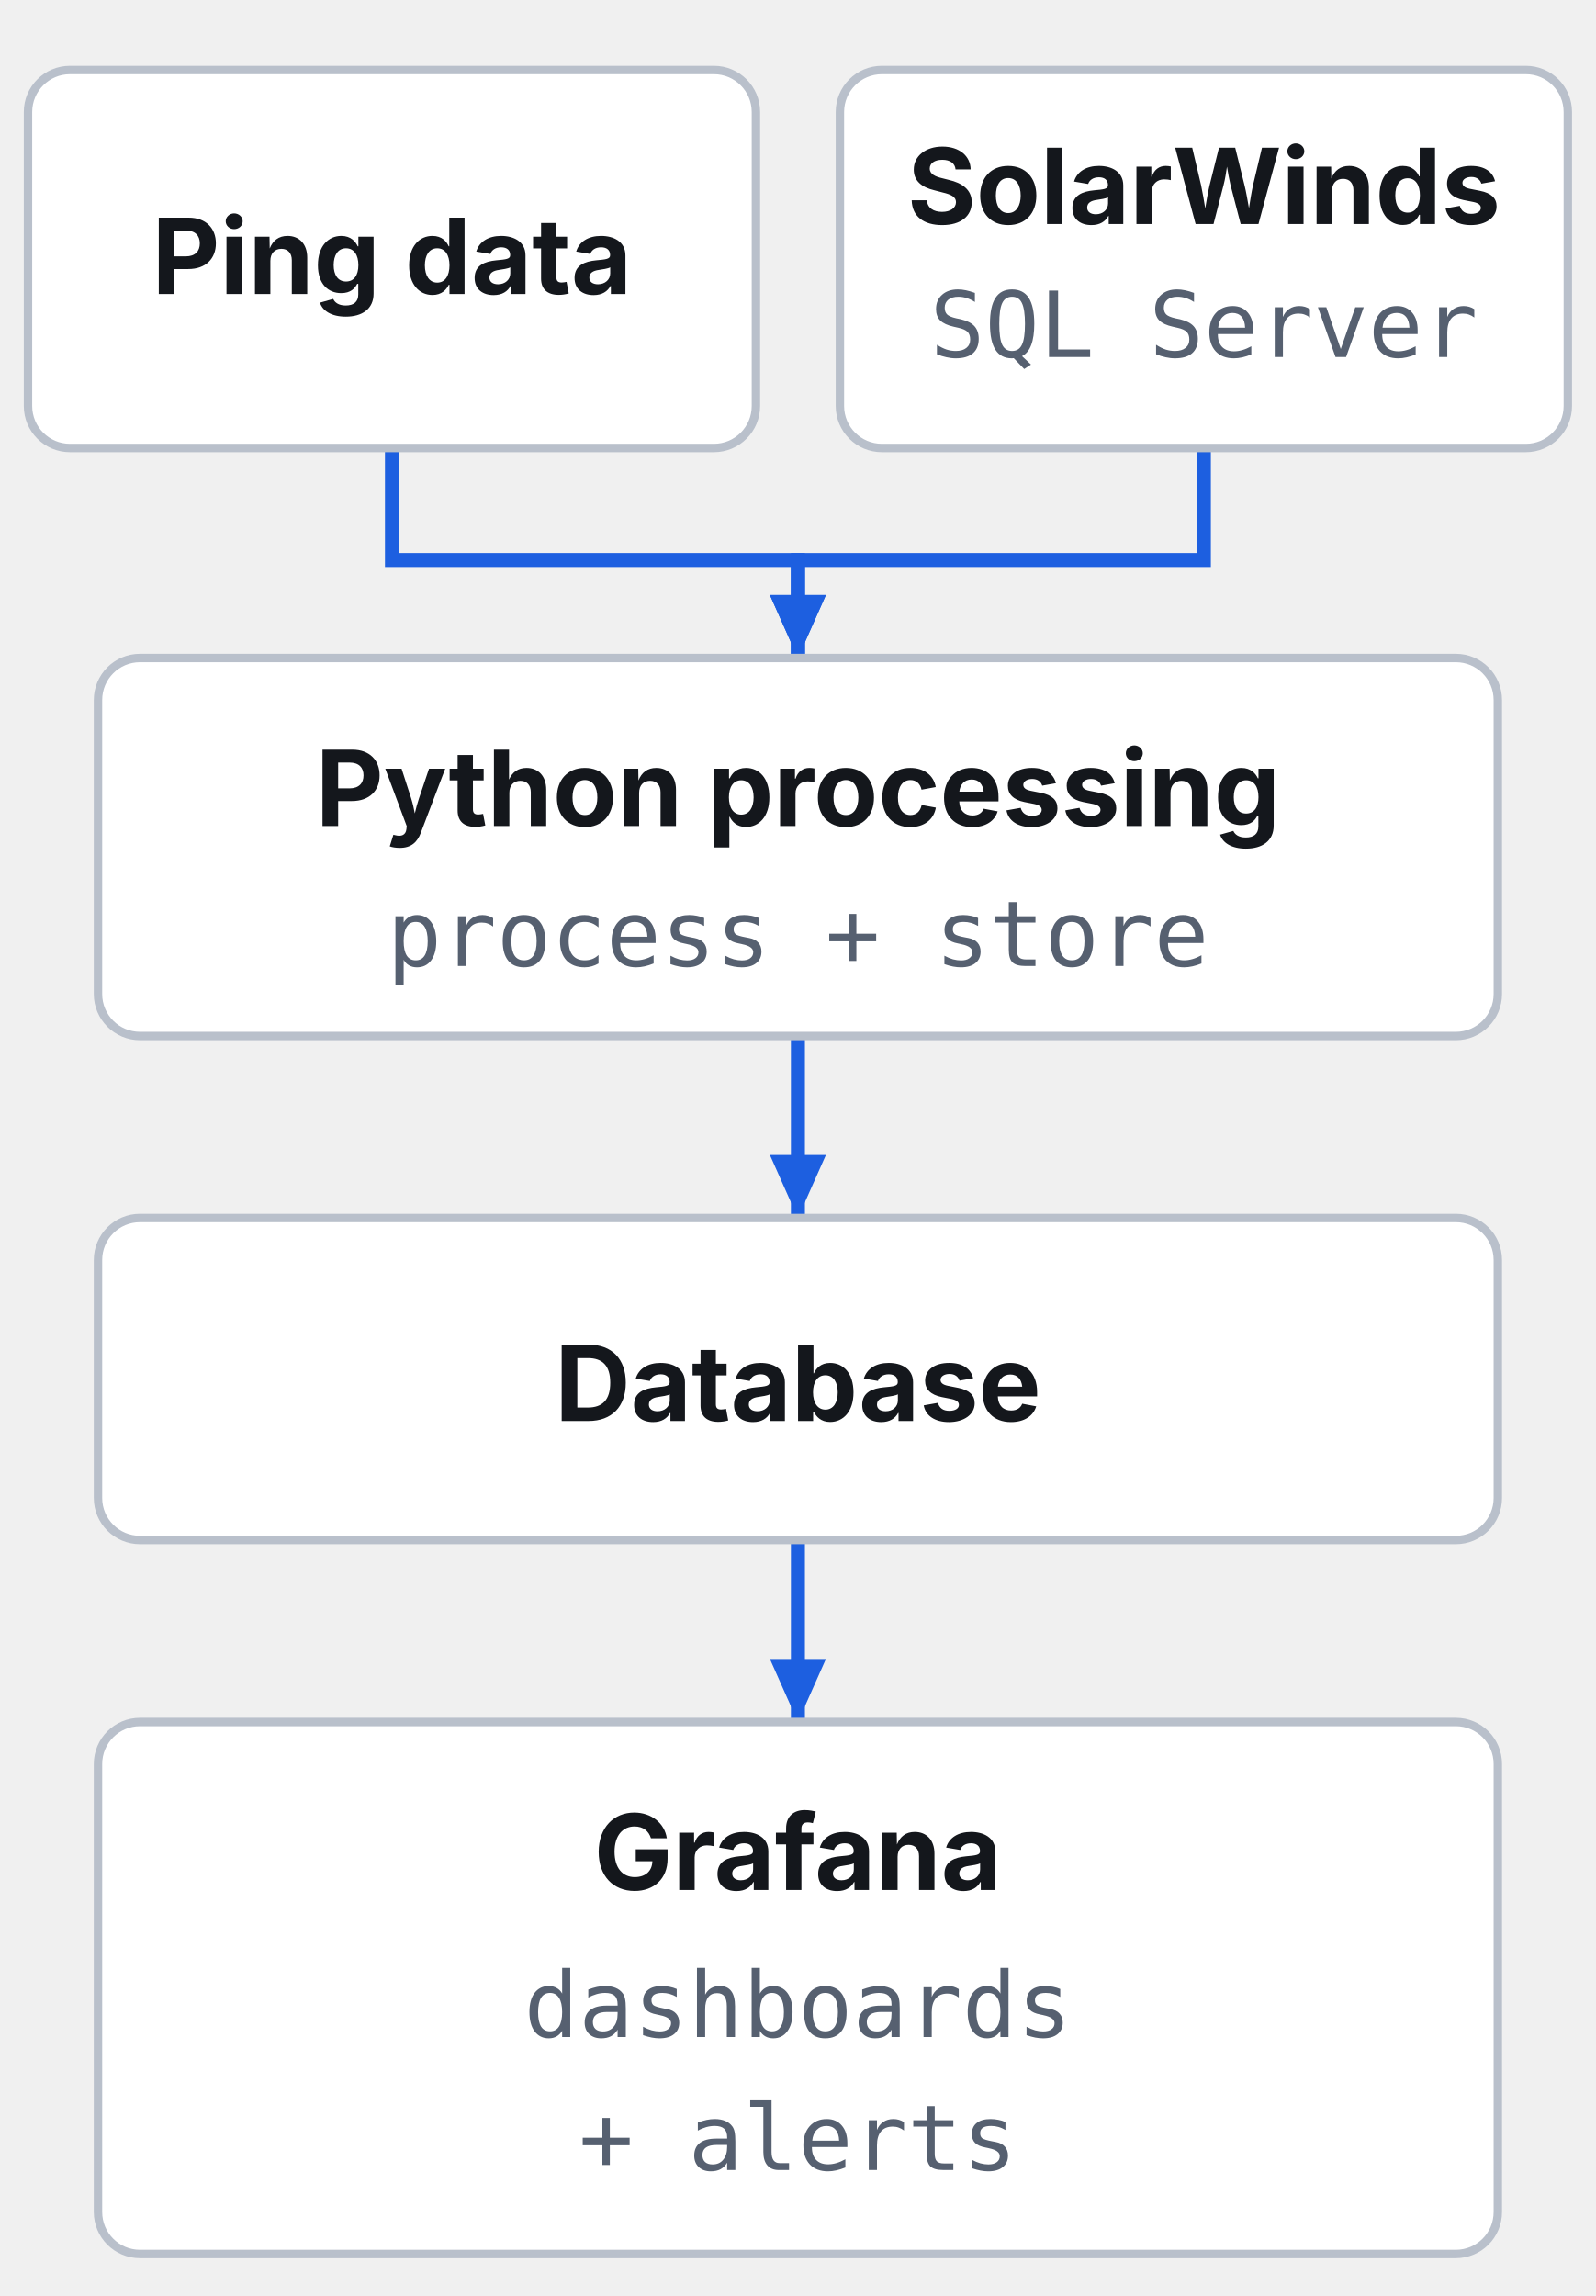
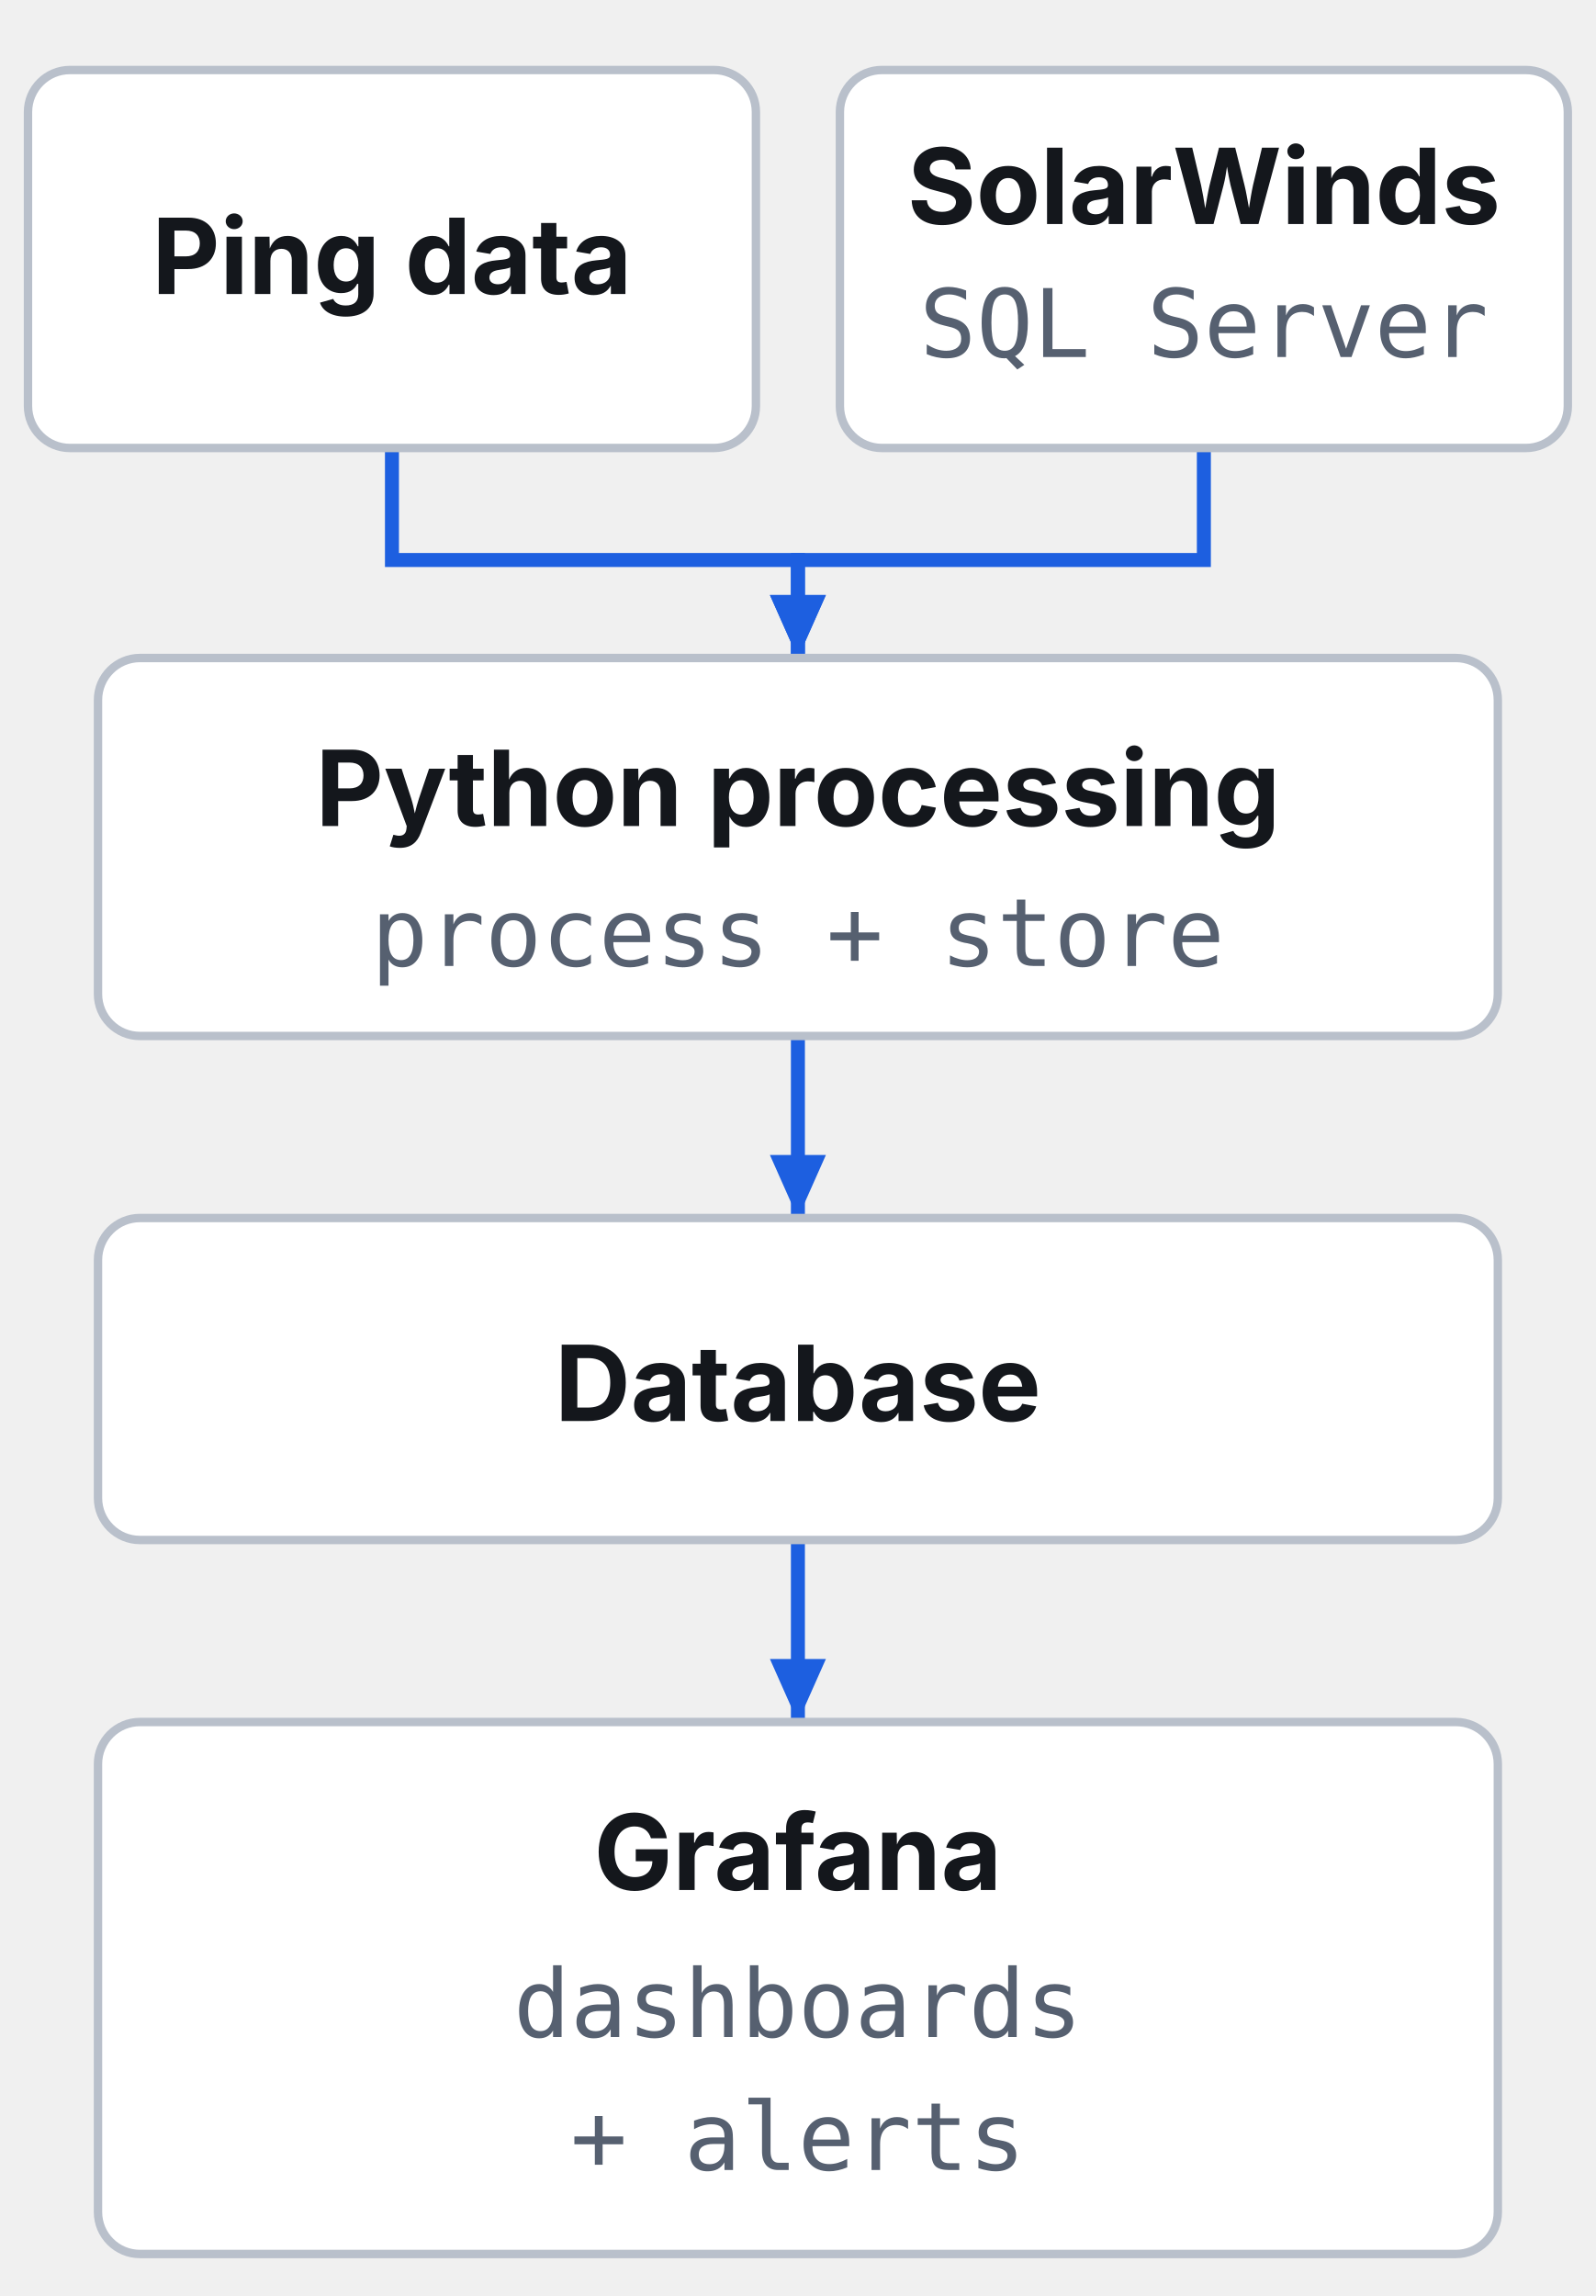
<svg xmlns="http://www.w3.org/2000/svg" viewBox="0 0 228 328" role="img" aria-labelledby="pipe-m-title pipe-m-desc">
  <defs>
    <marker id="pipe-m-arrow" viewBox="0 0 10 10" refX="9" refY="5" markerWidth="5" markerHeight="5" orient="auto">
      <path d="M0 1 9 5 0 9z" fill="#1d5fe0" />
    </marker>
  </defs>
  <g fill="none" stroke="#1d5fe0" stroke-width="2" marker-end="url(#pipe-m-arrow)">
    <path d="M56 64 V80 H114 V94" />
    <path d="M172 64 V80 H114 V94" />
    <path d="M114 148 V174" />
    <path d="M114 220 V246" />
  </g>
  <g fill="#fff" stroke="#b9c0cb" stroke-width="1.2">
    <rect x="4" y="10" width="104" height="54" rx="6" />
    <rect x="120" y="10" width="104" height="54" rx="6" />
    <rect x="14" y="94" width="200" height="54" rx="6" />
    <rect x="14" y="174" width="200" height="46" rx="6" />
    <rect x="14" y="246" width="200" height="76" rx="6" />
  </g>
  <g font-family="Inter,system-ui,sans-serif" font-size="15" font-weight="650" fill="#14171c" text-anchor="middle">
    <text x="56" y="42">Ping data</text>
    <text x="172" y="32">SolarWinds</text>
    <text x="114" y="118">Python processing</text>
    <text x="114" y="203">Database</text>
    <text x="114" y="270">Grafana</text>
  </g>
-   <g font-family="'JetBrains Mono',monospace" font-size="13" fill="#566070" text-anchor="middle">
+   <g font-family="'JetBrains Mono',monospace" font-size="13.5" fill="#566070" text-anchor="middle">
    <text x="172" y="51">SQL Server</text>
    <text x="114" y="138">process + store</text>
    <text x="114" y="291">dashboards</text>
    <text x="114" y="310">+ alerts</text>
  </g>
</svg>
